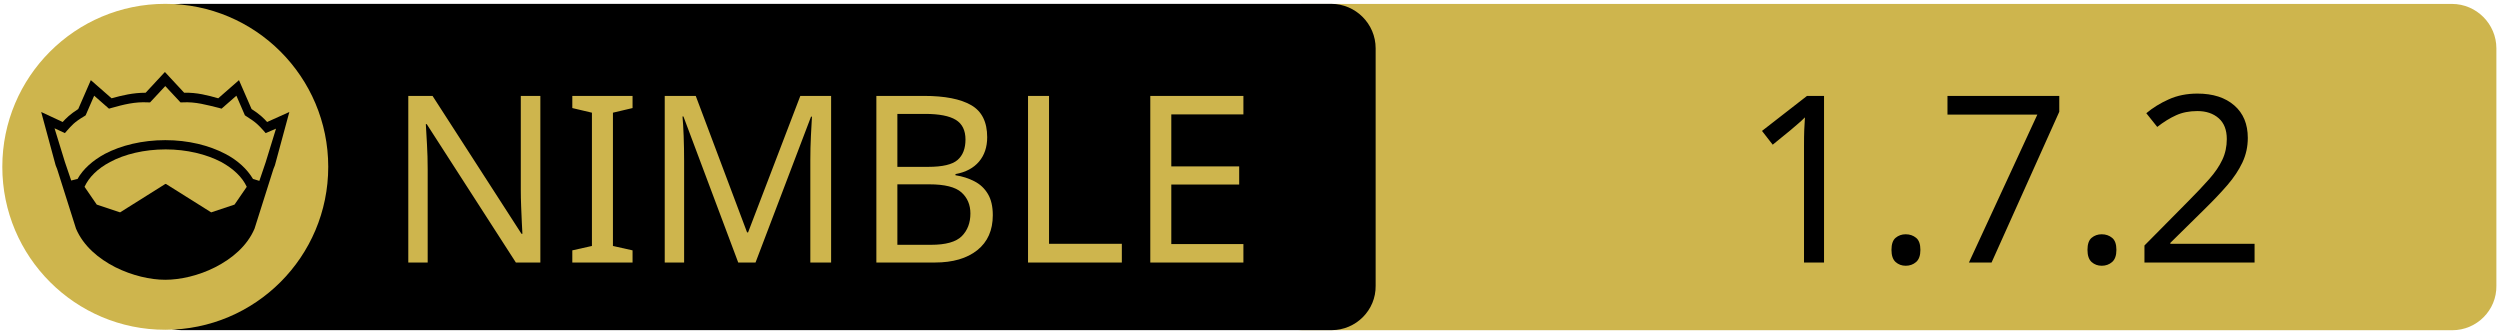
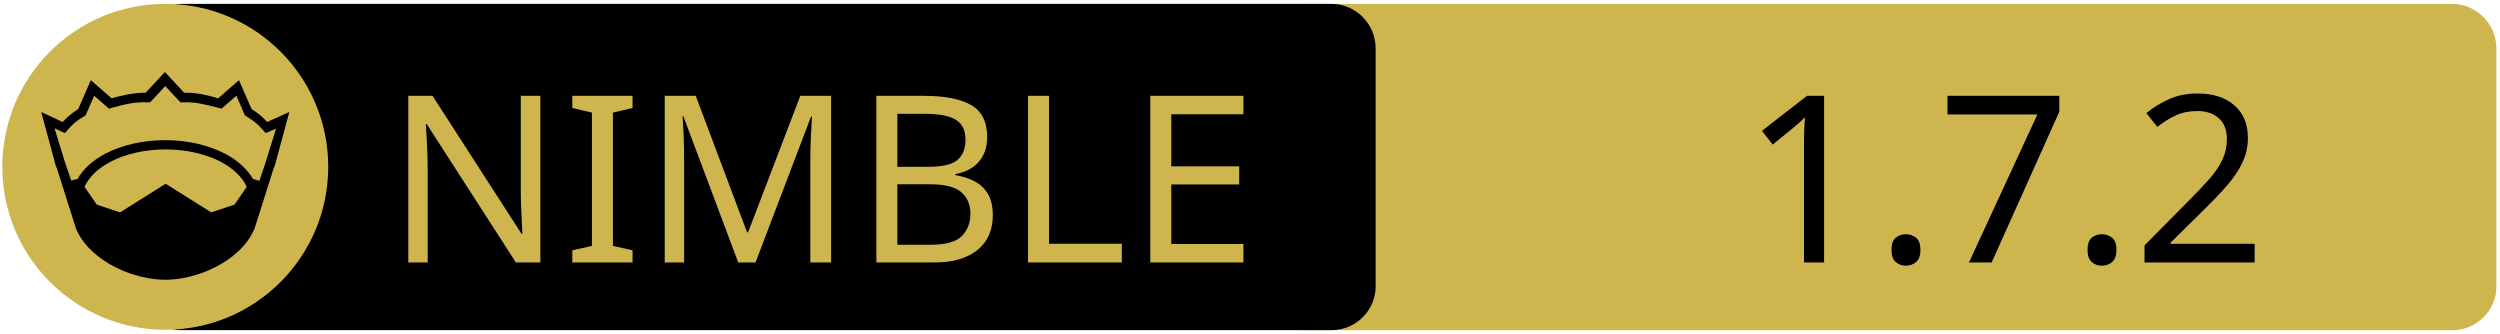
<svg xmlns="http://www.w3.org/2000/svg" xmlns:xlink="http://www.w3.org/1999/xlink" width="675" height="90" xml:space="preserve" version="1.1">
  <a xlink:href="https://github.com/kraptor/isocodes">
    <g>
      <path fill="#CEB54D" id="svg_15" d="m662.123,89.159l-310.5,0c-6.6,0 -12,-5.4 -12,-12l0,-64.1c0,-6.6 5.4,-12 12,-12l310.4,0c6.6,0 12,5.4 12,12l0,64.1c0.1,6.6 -5.3,12 -11.9,12z" />
      <path id="svg_1" d="m359.524,89.139l-310.5,0c-6.6,0 -12,-5.4 -12,-12l0,-64.1c0,-6.6 5.4,-12 12,-12l310.4,0c6.6,0 12,5.4 12,12l0,64.1c0.1,6.6 -5.3,12 -11.9,12z" />
      <rect id="svg_2" fill="none" height="45.9" width="315.3" class="st0" y="24.539" x="60.224" />
      <circle id="svg_4" fill="#CEB54D" r="44" cy="45.039" cx="44.624" class="st1" />
      <g id="XMLID_4_">
        <path id="svg_5" d="m78.124,30.239l-3.9,14.4l-0.4,1l-5.1,16.1c0,0 0,0 0,0c-2,4.7 -6.1,8.1 -10.6,10.4c-4.5,2.3 -9.5,3.4 -13.5,3.4c-4,0 -8.9,-1.1 -13.5,-3.4c-4.5,-2.3 -8.6,-5.7 -10.6,-10.4c0,0 0,0 0,0l-5.1,-16.1l-0.4,-1l-3.9,-14.4l5.8,2.7c0.9,-1 2,-2.1 4.2,-3.5l3.4,-7.8l5.6,4.9c2.9,-0.8 5.8,-1.5 9.2,-1.5l5.2,-5.6l5.2,5.6c3.4,-0.1 6.4,0.7 9.2,1.5l5.6,-4.9l3.4,7.8c2.2,1.4 3.3,2.5 4.2,3.5l6,-2.7z" />
        <g id="XMLID_6_">
          <g id="svg_6">
            <path id="svg_7" fill="#CEB54D" d="m66.624,50.439l-3.3,4.8l-6.3,2.1l-12.1,-7.6c-0.1,-0.1 -0.3,-0.1 -0.4,0l-12.1,7.6l-6.3,-2.1l-3.3,-4.8c1.2,-2.6 3.5,-4.9 6.9,-6.7c3.9,-2.1 9.2,-3.4 15,-3.4c5.7,0 11,1.3 15,3.4c3.3,1.8 5.7,4.1 6.9,6.7z" class="st1" />
          </g>
          <g id="svg_8" />
        </g>
        <g id="XMLID_5_">
          <g id="svg_9">
            <path id="svg_10" fill="#CEB54D" d="m74.524,34.739l-2.8,9.1l-1.7,5l-1.6,-0.5c0,0 -0.1,0 -0.1,0c-1.6,-2.7 -4.2,-5.1 -7.5,-6.8c-4.4,-2.3 -10,-3.7 -16.2,-3.7c-6.2,0 -11.9,1.4 -16.3,3.7c-3.3,1.8 -5.9,4.1 -7.4,6.8c0,0 -0.1,0 -0.1,0l-1.6,0.4l-1.7,-5l-2.8,-9.1l2.8,1.3l0.6,-0.7c1.2,-1.3 1.8,-2.2 4.7,-3.9l0.3,-0.2l2.3,-5.3l4,3.5l0.7,-0.2c3.2,-0.9 6.3,-1.7 9.8,-1.5l0.6,0l4.1,-4.4l4.1,4.4l0.6,0c3.5,-0.2 6.5,0.7 9.8,1.5l0.7,0.2l4,-3.5l2.3,5.3l0.3,0.2c2.9,1.8 3.5,2.6 4.7,3.9l0.6,0.7l2.8,-1.2z" class="st1" />
          </g>
          <g id="svg_11" />
        </g>
      </g>
-       <text x="-442" y="-350" id="svg_16" font-size="63px" font-family="'PT Sans Caption'" fill="#CEB54D" class="st1 st2 st3" transform="matrix(1 0 0 1 546.13 420.879)">NIMBLE</text>
-       <text x="-76.0" y="-350" id="svg_17" font-size="63px" font-family="'PT Sans Caption'" fill="#000000" class="st1 st2 st3" transform="matrix(1 0 0 1 546.13 420.879)">1.7.2</text>
+       <text x="-442" y="-350.021" id="svg_16" font-size="63px" font-family="'PT Sans Caption'" fill="#CEB54D" class="st1 st2 st3" transform="matrix(1 0 0 1 546.13 420.879)">NIMBLE</text>
+       <text x="-76.0" y="-350.012" id="svg_17" font-size="63.012px" font-family="'PT Sans Caption'" fill="#000000" class="st1 st2 st3" transform="matrix(1 0 0 1 546.13 420.879)">1.7.2</text>
    </g>
  </a>
</svg>
